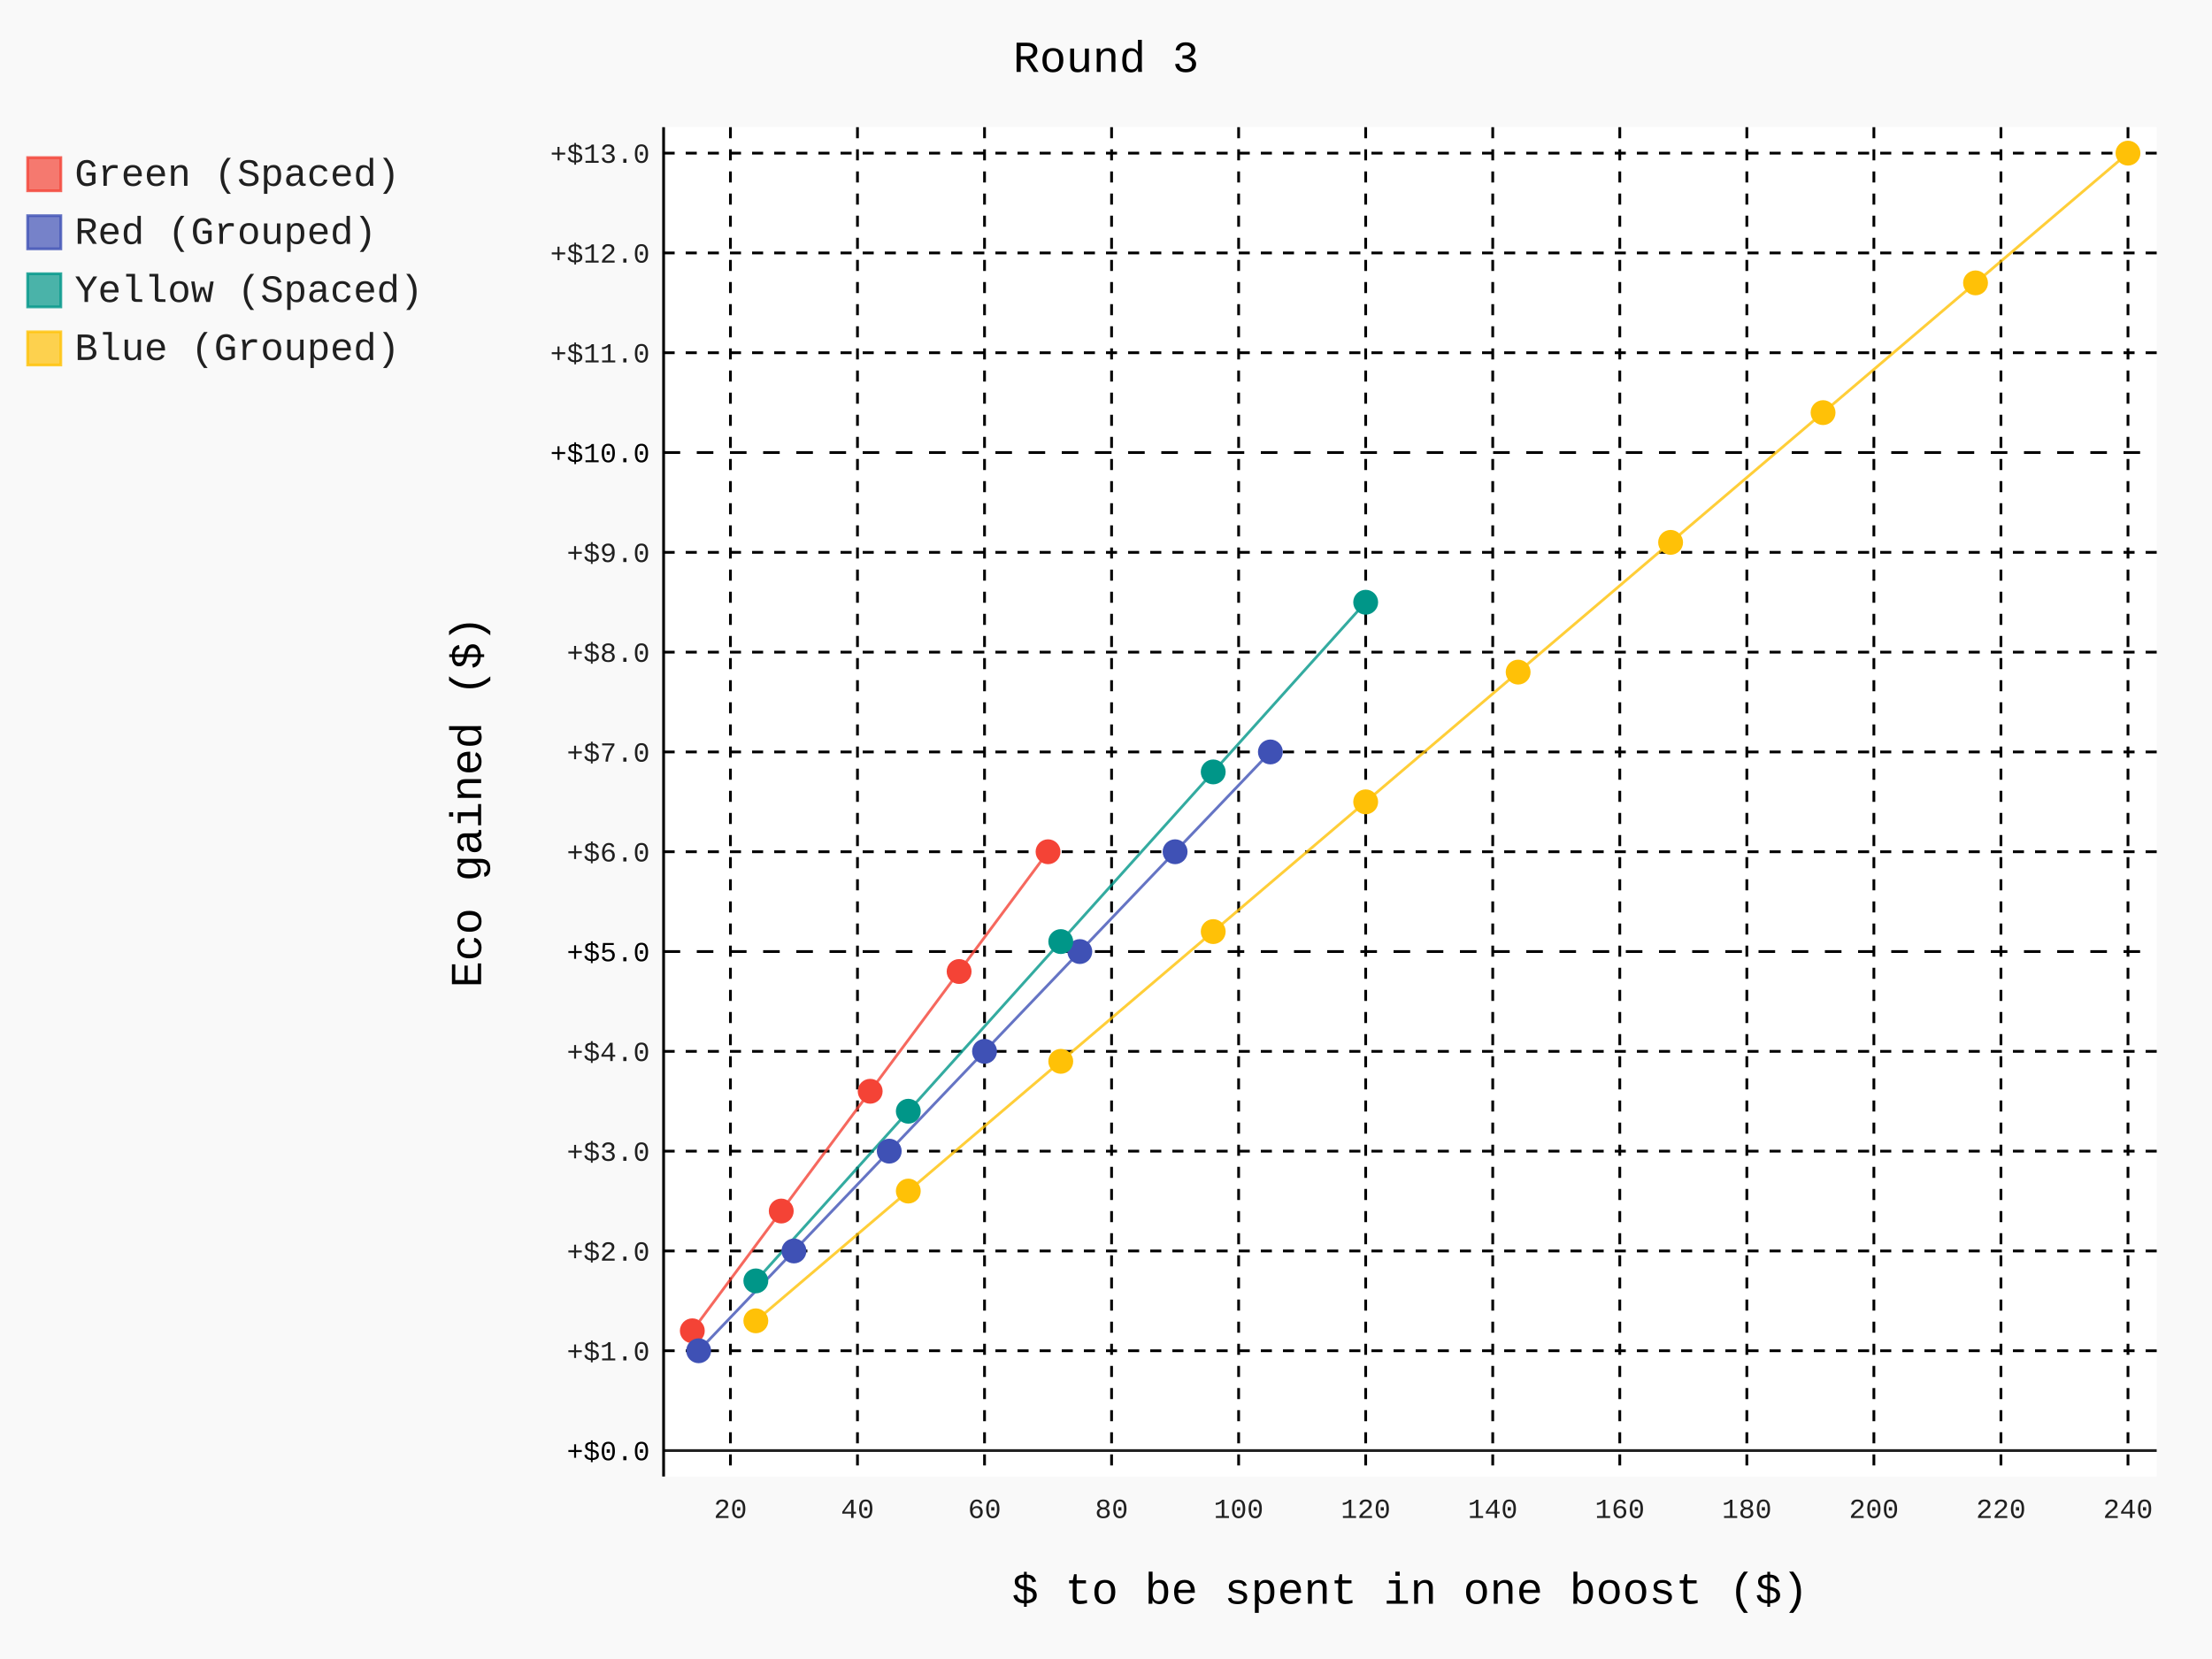
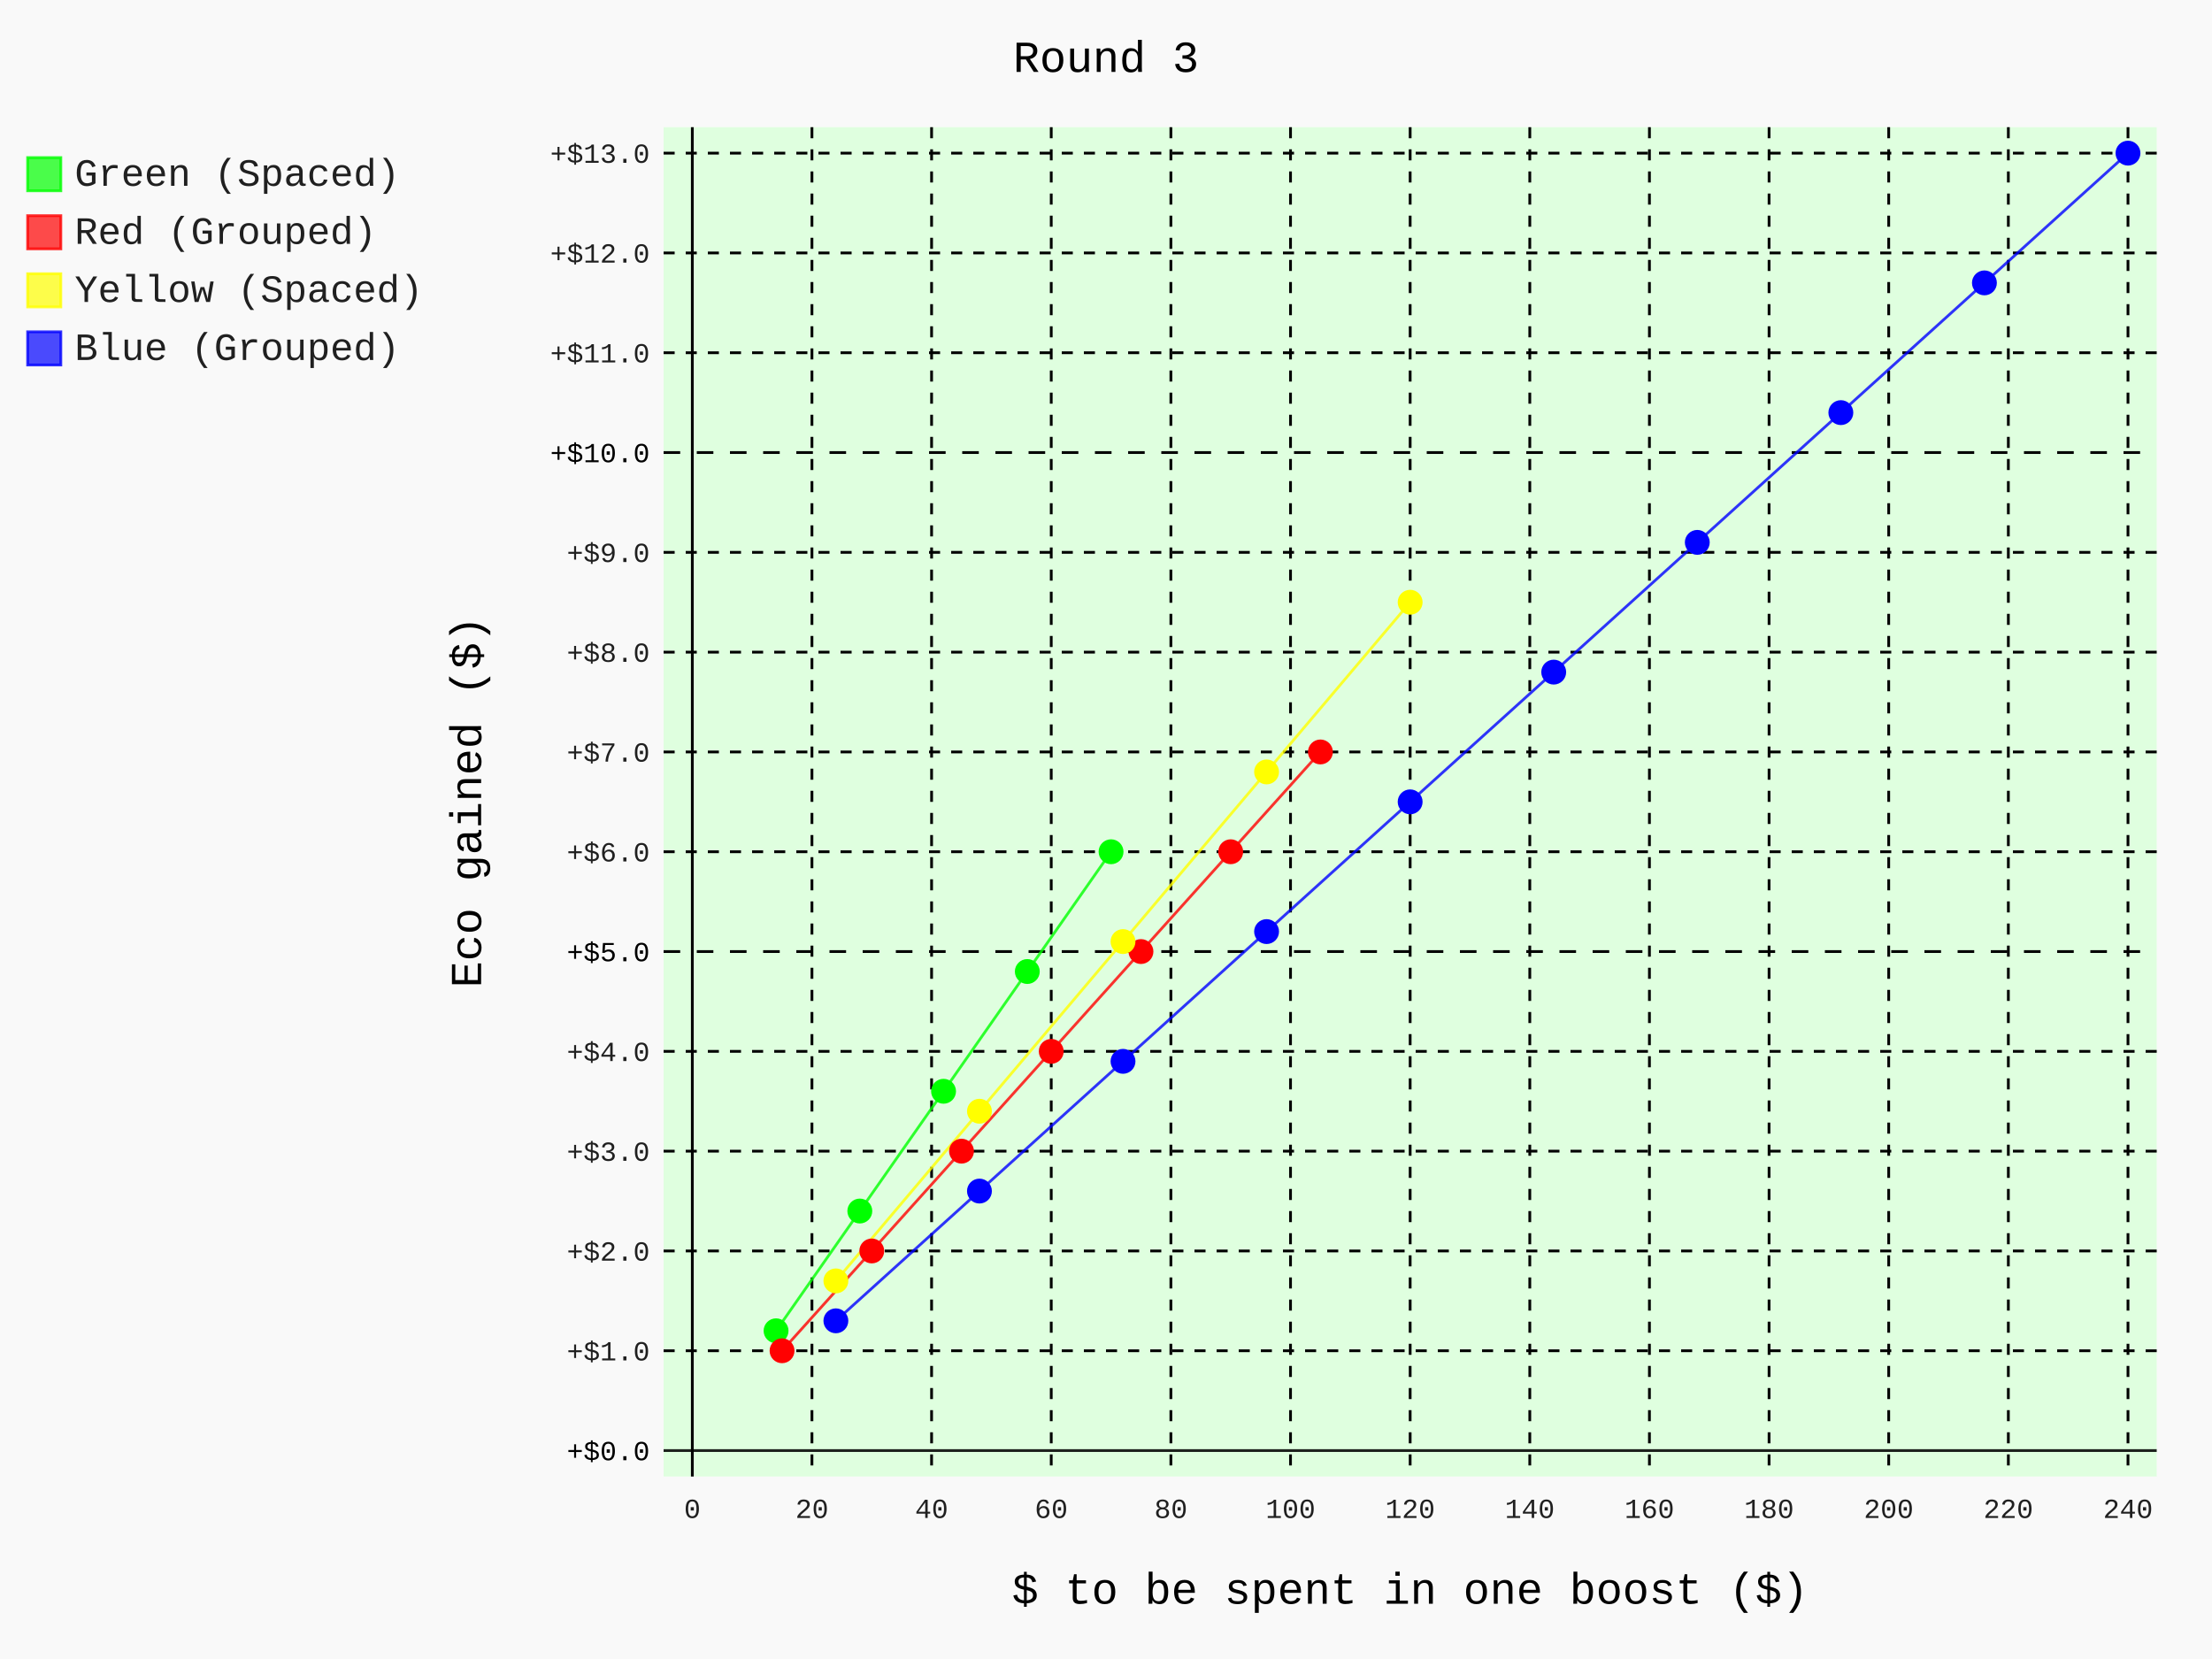
- <svg xmlns="http://www.w3.org/2000/svg" id="chart-1394bffb-057f-420e-b4ff-c73f65017612" class="pygal-chart" viewBox="0 0 800 600">
+ <svg xmlns="http://www.w3.org/2000/svg" id="chart-ffd1b058-6e69-4f31-aacf-b81cc536571f" class="pygal-chart" viewBox="0 0 800 600">
  <defs>
-     <style type="text/css">#chart-1394bffb-057f-420e-b4ff-c73f65017612{-webkit-user-select:none;-webkit-font-smoothing:antialiased;font-family:Consolas,"Liberation Mono",Menlo,Courier,monospace}#chart-1394bffb-057f-420e-b4ff-c73f65017612 .title{font-family:Consolas,"Liberation Mono",Menlo,Courier,monospace;font-size:16px}#chart-1394bffb-057f-420e-b4ff-c73f65017612 .legends .legend text{font-family:Consolas,"Liberation Mono",Menlo,Courier,monospace;font-size:14px}#chart-1394bffb-057f-420e-b4ff-c73f65017612 .axis text{font-family:Consolas,"Liberation Mono",Menlo,Courier,monospace;font-size:10px}#chart-1394bffb-057f-420e-b4ff-c73f65017612 .axis text.major{font-family:Consolas,"Liberation Mono",Menlo,Courier,monospace;font-size:10px}#chart-1394bffb-057f-420e-b4ff-c73f65017612 .text-overlay text.value{font-family:Consolas,"Liberation Mono",Menlo,Courier,monospace;font-size:16px}#chart-1394bffb-057f-420e-b4ff-c73f65017612 .text-overlay text.label{font-family:Consolas,"Liberation Mono",Menlo,Courier,monospace;font-size:10px}#chart-1394bffb-057f-420e-b4ff-c73f65017612 .tooltip{font-family:Consolas,"Liberation Mono",Menlo,Courier,monospace;font-size:14px}#chart-1394bffb-057f-420e-b4ff-c73f65017612 text.no_data{font-family:Consolas,"Liberation Mono",Menlo,Courier,monospace;font-size:64px}
- #chart-1394bffb-057f-420e-b4ff-c73f65017612{background-color:rgba(249,249,249,1)}#chart-1394bffb-057f-420e-b4ff-c73f65017612 path,#chart-1394bffb-057f-420e-b4ff-c73f65017612 line,#chart-1394bffb-057f-420e-b4ff-c73f65017612 rect,#chart-1394bffb-057f-420e-b4ff-c73f65017612 circle{-webkit-transition:150ms;-moz-transition:150ms;transition:150ms}#chart-1394bffb-057f-420e-b4ff-c73f65017612 .graph &gt; .background{fill:rgba(249,249,249,1)}#chart-1394bffb-057f-420e-b4ff-c73f65017612 .plot &gt; .background{fill:rgba(255,255,255,1)}#chart-1394bffb-057f-420e-b4ff-c73f65017612 .graph{fill:rgba(0,0,0,.87)}#chart-1394bffb-057f-420e-b4ff-c73f65017612 text.no_data{fill:rgba(0,0,0,1)}#chart-1394bffb-057f-420e-b4ff-c73f65017612 .title{fill:rgba(0,0,0,1)}#chart-1394bffb-057f-420e-b4ff-c73f65017612 .legends .legend text{fill:rgba(0,0,0,.87)}#chart-1394bffb-057f-420e-b4ff-c73f65017612 .legends .legend:hover text{fill:rgba(0,0,0,1)}#chart-1394bffb-057f-420e-b4ff-c73f65017612 .axis .line{stroke:rgba(0,0,0,1)}#chart-1394bffb-057f-420e-b4ff-c73f65017612 .axis .guide.line{stroke:rgba(0,0,0,.54)}#chart-1394bffb-057f-420e-b4ff-c73f65017612 .axis .major.line{stroke:rgba(0,0,0,.87)}#chart-1394bffb-057f-420e-b4ff-c73f65017612 .axis text.major{fill:rgba(0,0,0,1)}#chart-1394bffb-057f-420e-b4ff-c73f65017612 .axis.y .guides:hover .guide.line,#chart-1394bffb-057f-420e-b4ff-c73f65017612 .line-graph .axis.x .guides:hover .guide.line,#chart-1394bffb-057f-420e-b4ff-c73f65017612 .stackedline-graph .axis.x .guides:hover .guide.line,#chart-1394bffb-057f-420e-b4ff-c73f65017612 .xy-graph .axis.x .guides:hover .guide.line{stroke:rgba(0,0,0,1)}#chart-1394bffb-057f-420e-b4ff-c73f65017612 .axis .guides:hover text{fill:rgba(0,0,0,1)}#chart-1394bffb-057f-420e-b4ff-c73f65017612 .reactive{fill-opacity:.7;stroke-opacity:.8;stroke-width:1}#chart-1394bffb-057f-420e-b4ff-c73f65017612 .ci{stroke:rgba(0,0,0,.87)}#chart-1394bffb-057f-420e-b4ff-c73f65017612 .reactive.active,#chart-1394bffb-057f-420e-b4ff-c73f65017612 .active .reactive{fill-opacity:.8;stroke-opacity:.9;stroke-width:4}#chart-1394bffb-057f-420e-b4ff-c73f65017612 .ci .reactive.active{stroke-width:1.5}#chart-1394bffb-057f-420e-b4ff-c73f65017612 .series text{fill:rgba(0,0,0,1)}#chart-1394bffb-057f-420e-b4ff-c73f65017612 .tooltip rect{fill:rgba(255,255,255,1);stroke:rgba(0,0,0,1);-webkit-transition:opacity 150ms;-moz-transition:opacity 150ms;transition:opacity 150ms}#chart-1394bffb-057f-420e-b4ff-c73f65017612 .tooltip .label{fill:rgba(0,0,0,.87)}#chart-1394bffb-057f-420e-b4ff-c73f65017612 .tooltip .label{fill:rgba(0,0,0,.87)}#chart-1394bffb-057f-420e-b4ff-c73f65017612 .tooltip .legend{font-size:.8em;fill:rgba(0,0,0,.54)}#chart-1394bffb-057f-420e-b4ff-c73f65017612 .tooltip .x_label{font-size:.6em;fill:rgba(0,0,0,1)}#chart-1394bffb-057f-420e-b4ff-c73f65017612 .tooltip .xlink{font-size:.5em;text-decoration:underline}#chart-1394bffb-057f-420e-b4ff-c73f65017612 .tooltip .value{font-size:1.5em}#chart-1394bffb-057f-420e-b4ff-c73f65017612 .bound{font-size:.5em}#chart-1394bffb-057f-420e-b4ff-c73f65017612 .max-value{font-size:.75em;fill:rgba(0,0,0,.54)}#chart-1394bffb-057f-420e-b4ff-c73f65017612 .map-element{fill:rgba(255,255,255,1);stroke:rgba(0,0,0,.54) !important}#chart-1394bffb-057f-420e-b4ff-c73f65017612 .map-element .reactive{fill-opacity:inherit;stroke-opacity:inherit}#chart-1394bffb-057f-420e-b4ff-c73f65017612 .color-0,#chart-1394bffb-057f-420e-b4ff-c73f65017612 .color-0 a:visited{stroke:#F44336;fill:#F44336}#chart-1394bffb-057f-420e-b4ff-c73f65017612 .color-1,#chart-1394bffb-057f-420e-b4ff-c73f65017612 .color-1 a:visited{stroke:#3F51B5;fill:#3F51B5}#chart-1394bffb-057f-420e-b4ff-c73f65017612 .color-2,#chart-1394bffb-057f-420e-b4ff-c73f65017612 .color-2 a:visited{stroke:#009688;fill:#009688}#chart-1394bffb-057f-420e-b4ff-c73f65017612 .color-3,#chart-1394bffb-057f-420e-b4ff-c73f65017612 .color-3 a:visited{stroke:#FFC107;fill:#FFC107}#chart-1394bffb-057f-420e-b4ff-c73f65017612 .text-overlay .color-0 text{fill:black}#chart-1394bffb-057f-420e-b4ff-c73f65017612 .text-overlay .color-1 text{fill:black}#chart-1394bffb-057f-420e-b4ff-c73f65017612 .text-overlay .color-2 text{fill:black}#chart-1394bffb-057f-420e-b4ff-c73f65017612 .text-overlay .color-3 text{fill:black}#chart-1394bffb-057f-420e-b4ff-c73f65017612 .series{stroke-width:2;stroke-dasharray:(2,3)}#chart-1394bffb-057f-420e-b4ff-c73f65017612 .series.serie-0{stroke-width:2;stroke-dasharray:(2,3)}#chart-1394bffb-057f-420e-b4ff-c73f65017612 .series.serie-1{stroke-width:2;stroke-dasharray:(2,3)}#chart-1394bffb-057f-420e-b4ff-c73f65017612 .series.serie-2{stroke-width:2;stroke-dasharray:(2,3)}#chart-1394bffb-057f-420e-b4ff-c73f65017612 .series.serie-3{stroke-width:2;stroke-dasharray:(2,3)}
- #chart-1394bffb-057f-420e-b4ff-c73f65017612 text.no_data{text-anchor:middle}#chart-1394bffb-057f-420e-b4ff-c73f65017612 .guide.line{fill:none}#chart-1394bffb-057f-420e-b4ff-c73f65017612 .centered{text-anchor:middle}#chart-1394bffb-057f-420e-b4ff-c73f65017612 .title{text-anchor:middle}#chart-1394bffb-057f-420e-b4ff-c73f65017612 .legends .legend text{fill-opacity:1}#chart-1394bffb-057f-420e-b4ff-c73f65017612 .axis.x text{text-anchor:middle}#chart-1394bffb-057f-420e-b4ff-c73f65017612 .axis.x:not(.web) text[transform]{text-anchor:start}#chart-1394bffb-057f-420e-b4ff-c73f65017612 .axis.x:not(.web) text[transform].backwards{text-anchor:end}#chart-1394bffb-057f-420e-b4ff-c73f65017612 .axis.y text{text-anchor:end}#chart-1394bffb-057f-420e-b4ff-c73f65017612 .axis.y text[transform].backwards{text-anchor:start}#chart-1394bffb-057f-420e-b4ff-c73f65017612 .axis.y2 text{text-anchor:start}#chart-1394bffb-057f-420e-b4ff-c73f65017612 .axis.y2 text[transform].backwards{text-anchor:end}#chart-1394bffb-057f-420e-b4ff-c73f65017612 .axis .guide.line{stroke-dasharray:4,4;stroke:black}#chart-1394bffb-057f-420e-b4ff-c73f65017612 .axis .major.guide.line{stroke-dasharray:6,6;stroke:black}#chart-1394bffb-057f-420e-b4ff-c73f65017612 .horizontal .axis.y .guide.line,#chart-1394bffb-057f-420e-b4ff-c73f65017612 .horizontal .axis.y2 .guide.line,#chart-1394bffb-057f-420e-b4ff-c73f65017612 .vertical .axis.x .guide.line{opacity:0}#chart-1394bffb-057f-420e-b4ff-c73f65017612 .horizontal .axis.always_show .guide.line,#chart-1394bffb-057f-420e-b4ff-c73f65017612 .vertical .axis.always_show .guide.line{opacity:1 !important}#chart-1394bffb-057f-420e-b4ff-c73f65017612 .axis.y .guides:hover .guide.line,#chart-1394bffb-057f-420e-b4ff-c73f65017612 .axis.y2 .guides:hover .guide.line,#chart-1394bffb-057f-420e-b4ff-c73f65017612 .axis.x .guides:hover .guide.line{opacity:1}#chart-1394bffb-057f-420e-b4ff-c73f65017612 .axis .guides:hover text{opacity:1}#chart-1394bffb-057f-420e-b4ff-c73f65017612 .nofill{fill:none}#chart-1394bffb-057f-420e-b4ff-c73f65017612 .subtle-fill{fill-opacity:.2}#chart-1394bffb-057f-420e-b4ff-c73f65017612 .dot{stroke-width:1px;fill-opacity:1;stroke-opacity:1}#chart-1394bffb-057f-420e-b4ff-c73f65017612 .dot.active{stroke-width:5px}#chart-1394bffb-057f-420e-b4ff-c73f65017612 .dot.negative{fill:transparent}#chart-1394bffb-057f-420e-b4ff-c73f65017612 text,#chart-1394bffb-057f-420e-b4ff-c73f65017612 tspan{stroke:none !important}#chart-1394bffb-057f-420e-b4ff-c73f65017612 .series text.active{opacity:1}#chart-1394bffb-057f-420e-b4ff-c73f65017612 .tooltip rect{fill-opacity:.95;stroke-width:.5}#chart-1394bffb-057f-420e-b4ff-c73f65017612 .tooltip text{fill-opacity:1}#chart-1394bffb-057f-420e-b4ff-c73f65017612 .showable{visibility:hidden}#chart-1394bffb-057f-420e-b4ff-c73f65017612 .showable.shown{visibility:visible}#chart-1394bffb-057f-420e-b4ff-c73f65017612 .gauge-background{fill:rgba(229,229,229,1);stroke:none}#chart-1394bffb-057f-420e-b4ff-c73f65017612 .bg-lines{stroke:rgba(249,249,249,1);stroke-width:2px}</style>
+     <style type="text/css">#chart-ffd1b058-6e69-4f31-aacf-b81cc536571f{-webkit-user-select:none;-webkit-font-smoothing:antialiased;font-family:Consolas,"Liberation Mono",Menlo,Courier,monospace}#chart-ffd1b058-6e69-4f31-aacf-b81cc536571f .title{font-family:Consolas,"Liberation Mono",Menlo,Courier,monospace;font-size:16px}#chart-ffd1b058-6e69-4f31-aacf-b81cc536571f .legends .legend text{font-family:Consolas,"Liberation Mono",Menlo,Courier,monospace;font-size:14px}#chart-ffd1b058-6e69-4f31-aacf-b81cc536571f .axis text{font-family:Consolas,"Liberation Mono",Menlo,Courier,monospace;font-size:10px}#chart-ffd1b058-6e69-4f31-aacf-b81cc536571f .axis text.major{font-family:Consolas,"Liberation Mono",Menlo,Courier,monospace;font-size:10px}#chart-ffd1b058-6e69-4f31-aacf-b81cc536571f .text-overlay text.value{font-family:Consolas,"Liberation Mono",Menlo,Courier,monospace;font-size:16px}#chart-ffd1b058-6e69-4f31-aacf-b81cc536571f .text-overlay text.label{font-family:Consolas,"Liberation Mono",Menlo,Courier,monospace;font-size:10px}#chart-ffd1b058-6e69-4f31-aacf-b81cc536571f .tooltip{font-family:Consolas,"Liberation Mono",Menlo,Courier,monospace;font-size:14px}#chart-ffd1b058-6e69-4f31-aacf-b81cc536571f text.no_data{font-family:Consolas,"Liberation Mono",Menlo,Courier,monospace;font-size:64px}
+ #chart-ffd1b058-6e69-4f31-aacf-b81cc536571f{background-color:rgba(249,249,249,1)}#chart-ffd1b058-6e69-4f31-aacf-b81cc536571f path,#chart-ffd1b058-6e69-4f31-aacf-b81cc536571f line,#chart-ffd1b058-6e69-4f31-aacf-b81cc536571f rect,#chart-ffd1b058-6e69-4f31-aacf-b81cc536571f circle{-webkit-transition:150ms;-moz-transition:150ms;transition:150ms}#chart-ffd1b058-6e69-4f31-aacf-b81cc536571f .graph &gt; .background{fill:rgba(249,249,249,1)}#chart-ffd1b058-6e69-4f31-aacf-b81cc536571f .plot &gt; .background{fill:#dfffdf}#chart-ffd1b058-6e69-4f31-aacf-b81cc536571f .graph{fill:rgba(0,0,0,.87)}#chart-ffd1b058-6e69-4f31-aacf-b81cc536571f text.no_data{fill:rgba(0,0,0,1)}#chart-ffd1b058-6e69-4f31-aacf-b81cc536571f .title{fill:rgba(0,0,0,1)}#chart-ffd1b058-6e69-4f31-aacf-b81cc536571f .legends .legend text{fill:rgba(0,0,0,.87)}#chart-ffd1b058-6e69-4f31-aacf-b81cc536571f .legends .legend:hover text{fill:rgba(0,0,0,1)}#chart-ffd1b058-6e69-4f31-aacf-b81cc536571f .axis .line{stroke:rgba(0,0,0,1)}#chart-ffd1b058-6e69-4f31-aacf-b81cc536571f .axis .guide.line{stroke:rgba(0,0,0,.54)}#chart-ffd1b058-6e69-4f31-aacf-b81cc536571f .axis .major.line{stroke:rgba(0,0,0,.87)}#chart-ffd1b058-6e69-4f31-aacf-b81cc536571f .axis text.major{fill:rgba(0,0,0,1)}#chart-ffd1b058-6e69-4f31-aacf-b81cc536571f .axis.y .guides:hover .guide.line,#chart-ffd1b058-6e69-4f31-aacf-b81cc536571f .line-graph .axis.x .guides:hover .guide.line,#chart-ffd1b058-6e69-4f31-aacf-b81cc536571f .stackedline-graph .axis.x .guides:hover .guide.line,#chart-ffd1b058-6e69-4f31-aacf-b81cc536571f .xy-graph .axis.x .guides:hover .guide.line{stroke:rgba(0,0,0,1)}#chart-ffd1b058-6e69-4f31-aacf-b81cc536571f .axis .guides:hover text{fill:rgba(0,0,0,1)}#chart-ffd1b058-6e69-4f31-aacf-b81cc536571f .reactive{fill-opacity:.7;stroke-opacity:.8;stroke-width:1}#chart-ffd1b058-6e69-4f31-aacf-b81cc536571f .ci{stroke:rgba(0,0,0,.87)}#chart-ffd1b058-6e69-4f31-aacf-b81cc536571f .reactive.active,#chart-ffd1b058-6e69-4f31-aacf-b81cc536571f .active .reactive{fill-opacity:.8;stroke-opacity:.9;stroke-width:4}#chart-ffd1b058-6e69-4f31-aacf-b81cc536571f .ci .reactive.active{stroke-width:1.5}#chart-ffd1b058-6e69-4f31-aacf-b81cc536571f .series text{fill:rgba(0,0,0,1)}#chart-ffd1b058-6e69-4f31-aacf-b81cc536571f .tooltip rect{fill:#dfffdf;stroke:rgba(0,0,0,1);-webkit-transition:opacity 150ms;-moz-transition:opacity 150ms;transition:opacity 150ms}#chart-ffd1b058-6e69-4f31-aacf-b81cc536571f .tooltip .label{fill:rgba(0,0,0,.87)}#chart-ffd1b058-6e69-4f31-aacf-b81cc536571f .tooltip .label{fill:rgba(0,0,0,.87)}#chart-ffd1b058-6e69-4f31-aacf-b81cc536571f .tooltip .legend{font-size:.8em;fill:rgba(0,0,0,.54)}#chart-ffd1b058-6e69-4f31-aacf-b81cc536571f .tooltip .x_label{font-size:.6em;fill:rgba(0,0,0,1)}#chart-ffd1b058-6e69-4f31-aacf-b81cc536571f .tooltip .xlink{font-size:.5em;text-decoration:underline}#chart-ffd1b058-6e69-4f31-aacf-b81cc536571f .tooltip .value{font-size:1.5em}#chart-ffd1b058-6e69-4f31-aacf-b81cc536571f .bound{font-size:.5em}#chart-ffd1b058-6e69-4f31-aacf-b81cc536571f .max-value{font-size:.75em;fill:rgba(0,0,0,.54)}#chart-ffd1b058-6e69-4f31-aacf-b81cc536571f .map-element{fill:#dfffdf;stroke:rgba(0,0,0,.54) !important}#chart-ffd1b058-6e69-4f31-aacf-b81cc536571f .map-element .reactive{fill-opacity:inherit;stroke-opacity:inherit}#chart-ffd1b058-6e69-4f31-aacf-b81cc536571f .color-0,#chart-ffd1b058-6e69-4f31-aacf-b81cc536571f .color-0 a:visited{stroke:#00ff00;fill:#00ff00}#chart-ffd1b058-6e69-4f31-aacf-b81cc536571f .color-1,#chart-ffd1b058-6e69-4f31-aacf-b81cc536571f .color-1 a:visited{stroke:#ff0101;fill:#ff0101}#chart-ffd1b058-6e69-4f31-aacf-b81cc536571f .color-2,#chart-ffd1b058-6e69-4f31-aacf-b81cc536571f .color-2 a:visited{stroke:#ffff00;fill:#ffff00}#chart-ffd1b058-6e69-4f31-aacf-b81cc536571f .color-3,#chart-ffd1b058-6e69-4f31-aacf-b81cc536571f .color-3 a:visited{stroke:#0101ff;fill:#0101ff}#chart-ffd1b058-6e69-4f31-aacf-b81cc536571f .text-overlay .color-0 text{fill:black}#chart-ffd1b058-6e69-4f31-aacf-b81cc536571f .text-overlay .color-1 text{fill:black}#chart-ffd1b058-6e69-4f31-aacf-b81cc536571f .text-overlay .color-2 text{fill:black}#chart-ffd1b058-6e69-4f31-aacf-b81cc536571f .text-overlay .color-3 text{fill:black}#chart-ffd1b058-6e69-4f31-aacf-b81cc536571f .series{stroke-width:2;stroke-dasharray:(2,3)}#chart-ffd1b058-6e69-4f31-aacf-b81cc536571f .series.serie-0{stroke-width:2;stroke-dasharray:(2,3)}#chart-ffd1b058-6e69-4f31-aacf-b81cc536571f .series.serie-1{stroke-width:2;stroke-dasharray:(2,3)}#chart-ffd1b058-6e69-4f31-aacf-b81cc536571f .series.serie-2{stroke-width:2;stroke-dasharray:(2,3)}#chart-ffd1b058-6e69-4f31-aacf-b81cc536571f .series.serie-3{stroke-width:2;stroke-dasharray:(2,3)}
+ #chart-ffd1b058-6e69-4f31-aacf-b81cc536571f text.no_data{text-anchor:middle}#chart-ffd1b058-6e69-4f31-aacf-b81cc536571f .guide.line{fill:none}#chart-ffd1b058-6e69-4f31-aacf-b81cc536571f .centered{text-anchor:middle}#chart-ffd1b058-6e69-4f31-aacf-b81cc536571f .title{text-anchor:middle}#chart-ffd1b058-6e69-4f31-aacf-b81cc536571f .legends .legend text{fill-opacity:1}#chart-ffd1b058-6e69-4f31-aacf-b81cc536571f .axis.x text{text-anchor:middle}#chart-ffd1b058-6e69-4f31-aacf-b81cc536571f .axis.x:not(.web) text[transform]{text-anchor:start}#chart-ffd1b058-6e69-4f31-aacf-b81cc536571f .axis.x:not(.web) text[transform].backwards{text-anchor:end}#chart-ffd1b058-6e69-4f31-aacf-b81cc536571f .axis.y text{text-anchor:end}#chart-ffd1b058-6e69-4f31-aacf-b81cc536571f .axis.y text[transform].backwards{text-anchor:start}#chart-ffd1b058-6e69-4f31-aacf-b81cc536571f .axis.y2 text{text-anchor:start}#chart-ffd1b058-6e69-4f31-aacf-b81cc536571f .axis.y2 text[transform].backwards{text-anchor:end}#chart-ffd1b058-6e69-4f31-aacf-b81cc536571f .axis .guide.line{stroke-dasharray:4,4;stroke:black}#chart-ffd1b058-6e69-4f31-aacf-b81cc536571f .axis .major.guide.line{stroke-dasharray:6,6;stroke:black}#chart-ffd1b058-6e69-4f31-aacf-b81cc536571f .horizontal .axis.y .guide.line,#chart-ffd1b058-6e69-4f31-aacf-b81cc536571f .horizontal .axis.y2 .guide.line,#chart-ffd1b058-6e69-4f31-aacf-b81cc536571f .vertical .axis.x .guide.line{opacity:0}#chart-ffd1b058-6e69-4f31-aacf-b81cc536571f .horizontal .axis.always_show .guide.line,#chart-ffd1b058-6e69-4f31-aacf-b81cc536571f .vertical .axis.always_show .guide.line{opacity:1 !important}#chart-ffd1b058-6e69-4f31-aacf-b81cc536571f .axis.y .guides:hover .guide.line,#chart-ffd1b058-6e69-4f31-aacf-b81cc536571f .axis.y2 .guides:hover .guide.line,#chart-ffd1b058-6e69-4f31-aacf-b81cc536571f .axis.x .guides:hover .guide.line{opacity:1}#chart-ffd1b058-6e69-4f31-aacf-b81cc536571f .axis .guides:hover text{opacity:1}#chart-ffd1b058-6e69-4f31-aacf-b81cc536571f .nofill{fill:none}#chart-ffd1b058-6e69-4f31-aacf-b81cc536571f .subtle-fill{fill-opacity:.2}#chart-ffd1b058-6e69-4f31-aacf-b81cc536571f .dot{stroke-width:1px;fill-opacity:1;stroke-opacity:1}#chart-ffd1b058-6e69-4f31-aacf-b81cc536571f .dot.active{stroke-width:5px}#chart-ffd1b058-6e69-4f31-aacf-b81cc536571f .dot.negative{fill:transparent}#chart-ffd1b058-6e69-4f31-aacf-b81cc536571f text,#chart-ffd1b058-6e69-4f31-aacf-b81cc536571f tspan{stroke:none !important}#chart-ffd1b058-6e69-4f31-aacf-b81cc536571f .series text.active{opacity:1}#chart-ffd1b058-6e69-4f31-aacf-b81cc536571f .tooltip rect{fill-opacity:.95;stroke-width:.5}#chart-ffd1b058-6e69-4f31-aacf-b81cc536571f .tooltip text{fill-opacity:1}#chart-ffd1b058-6e69-4f31-aacf-b81cc536571f .showable{visibility:hidden}#chart-ffd1b058-6e69-4f31-aacf-b81cc536571f .showable.shown{visibility:visible}#chart-ffd1b058-6e69-4f31-aacf-b81cc536571f .gauge-background{fill:rgba(229,229,229,1);stroke:none}#chart-ffd1b058-6e69-4f31-aacf-b81cc536571f .bg-lines{stroke:rgba(249,249,249,1);stroke-width:2px}</style>
  </defs>
  <g class="graph xy-graph vertical">
    <rect x="0" y="0" width="800" height="600" class="background" />
    <g transform="translate(240, 46)" class="plot">
      <rect x="0" y="0" width="540.0" height="488" class="background" />
      <g class="axis y always_show">
        <g class="guides">
          <path d="M0 478.615 h540" class="major line" />
          <text x="-5" y="482.115" class="major">+$0.0</text>
        </g>
        <g class="guides">
          <path d="M0 442.521 h540" class="guide line" />
          <text x="-5" y="446.021" class="">+$1.0</text>
        </g>
        <g class="guides">
          <path d="M0 406.426 h540" class="guide line" />
          <text x="-5" y="409.926" class="">+$2.0</text>
        </g>
        <g class="guides">
          <path d="M0 370.331 h540" class="guide line" />
          <text x="-5" y="373.831" class="">+$3.0</text>
        </g>
        <g class="guides">
          <path d="M0 334.237 h540" class="guide line" />
          <text x="-5" y="337.737" class="">+$4.0</text>
        </g>
        <g class="guides">
          <path d="M0 298.142 h540" class="major guide line" />
          <text x="-5" y="301.642" class="major">+$5.0</text>
        </g>
        <g class="guides">
          <path d="M0 262.047 h540" class="guide line" />
          <text x="-5" y="265.547" class="">+$6.0</text>
        </g>
        <g class="guides">
          <path d="M0 225.953 h540" class="guide line" />
          <text x="-5" y="229.453" class="">+$7.0</text>
        </g>
        <g class="guides">
          <path d="M0 189.858 h540" class="guide line" />
          <text x="-5" y="193.358" class="">+$8.0</text>
        </g>
        <g class="guides">
          <path d="M0 153.763 h540" class="guide line" />
          <text x="-5" y="157.263" class="">+$9.0</text>
        </g>
        <g class="guides">
          <path d="M0 117.669 h540" class="major guide line" />
          <text x="-5" y="121.169" class="major">+$10.0</text>
        </g>
        <g class="guides">
          <path d="M0 81.574 h540" class="guide line" />
          <text x="-5" y="85.074" class="">+$11.0</text>
        </g>
        <g class="guides">
          <path d="M0 45.479 h540" class="guide line" />
          <text x="-5" y="48.979" class="">+$12.0</text>
        </g>
        <g class="guides">
          <path d="M0 9.385 h540" class="guide line" />
          <text x="-5" y="12.885" class="">+$13.0</text>
        </g>
      </g>
      <g class="axis x always_show">
-         <path d="M0 0 v488" class="line" />
-         <g class="guides">
-           <path d="M24.17 0 v488" class="guide line" />
-           <text x="24.17" y="503.0" class="">20</text>
-         </g>
-         <g class="guides">
-           <path d="M70.119 0 v488" class="guide line" />
-           <text x="70.119" y="503.0" class="">40</text>
-         </g>
-         <g class="guides">
-           <path d="M116.069 0 v488" class="guide line" />
-           <text x="116.069" y="503.0" class="">60</text>
-         </g>
-         <g class="guides">
-           <path d="M162.018 0 v488" class="guide line" />
-           <text x="162.018" y="503.0" class="">80</text>
-         </g>
-         <g class="guides">
-           <path d="M207.968 0 v488" class="guide line" />
-           <text x="207.968" y="503.0" class="">100</text>
-         </g>
-         <g class="guides">
-           <path d="M253.918 0 v488" class="guide line" />
-           <text x="253.918" y="503.0" class="">120</text>
-         </g>
-         <g class="guides">
-           <path d="M299.867 0 v488" class="guide line" />
-           <text x="299.867" y="503.0" class="">140</text>
-         </g>
-         <g class="guides">
-           <path d="M345.817 0 v488" class="guide line" />
-           <text x="345.817" y="503.0" class="">160</text>
-         </g>
-         <g class="guides">
-           <path d="M391.767 0 v488" class="guide line" />
-           <text x="391.767" y="503.0" class="">180</text>
-         </g>
-         <g class="guides">
-           <path d="M437.716 0 v488" class="guide line" />
-           <text x="437.716" y="503.0" class="">200</text>
-         </g>
-         <g class="guides">
-           <path d="M483.666 0 v488" class="guide line" />
-           <text x="483.666" y="503.0" class="">220</text>
+         <g class="guides">
+           <path d="M10.385 0 v488" class="axis line" />
+           <text x="10.385" y="503.0" class="">0</text>
+         </g>
+         <g class="guides">
+           <path d="M53.654 0 v488" class="guide line" />
+           <text x="53.654" y="503.0" class="">20</text>
+         </g>
+         <g class="guides">
+           <path d="M96.923 0 v488" class="guide line" />
+           <text x="96.923" y="503.0" class="">40</text>
+         </g>
+         <g class="guides">
+           <path d="M140.192 0 v488" class="guide line" />
+           <text x="140.192" y="503.0" class="">60</text>
+         </g>
+         <g class="guides">
+           <path d="M183.462 0 v488" class="guide line" />
+           <text x="183.462" y="503.0" class="">80</text>
+         </g>
+         <g class="guides">
+           <path d="M226.731 0 v488" class="guide line" />
+           <text x="226.731" y="503.0" class="">100</text>
+         </g>
+         <g class="guides">
+           <path d="M270 0 v488" class="guide line" />
+           <text x="270.0" y="503.0" class="">120</text>
+         </g>
+         <g class="guides">
+           <path d="M313.269 0 v488" class="guide line" />
+           <text x="313.269" y="503.0" class="">140</text>
+         </g>
+         <g class="guides">
+           <path d="M356.538 0 v488" class="guide line" />
+           <text x="356.538" y="503.0" class="">160</text>
+         </g>
+         <g class="guides">
+           <path d="M399.808 0 v488" class="guide line" />
+           <text x="399.808" y="503.0" class="">180</text>
+         </g>
+         <g class="guides">
+           <path d="M443.077 0 v488" class="guide line" />
+           <text x="443.077" y="503.0" class="">200</text>
+         </g>
+         <g class="guides">
+           <path d="M486.346 0 v488" class="guide line" />
+           <text x="486.346" y="503.0" class="">220</text>
        </g>
        <g class="guides">
          <path d="M529.615 0 v488" class="guide line" />
          <text x="529.615" y="503.0" class="">240</text>
        </g>
      </g>
      <g class="series serie-0 color-0">
-         <path d="M10.385 435.302 L42.549 391.988 74.714 348.675 106.879 305.361 139.044 262.047" class="line reactive nofill" />
+         <path d="M40.673 435.302 L70.962 391.988 101.25 348.675 131.538 305.361 161.827 262.047" class="line reactive nofill" />
      </g>
      <g class="series serie-1 color-1">
-         <path d="M12.682 442.521 L47.144 406.426 81.607 370.331 116.069 334.237 150.531 298.142 184.993 262.047 219.455 225.953" class="line reactive nofill" />
+         <path d="M42.837 442.521 L75.288 406.426 107.74 370.331 140.192 334.237 172.644 298.142 205.096 262.047 237.548 225.953" class="line reactive nofill" />
      </g>
      <g class="series serie-2 color-2">
-         <path d="M33.359 417.254 L88.499 355.893 143.639 294.533 198.778 233.172 253.918 171.811" class="line reactive nofill" />
+         <path d="M62.308 417.254 L114.231 355.893 166.154 294.533 218.077 233.172 270 171.811" class="line reactive nofill" />
      </g>
      <g class="series serie-3 color-3">
-         <path d="M33.359 431.692 L88.499 384.769 143.639 337.846 198.778 290.923 253.918 244 309.057 197.077 364.197 150.154 419.336 103.231 474.476 56.308 529.615 9.385" class="line reactive nofill" />
+         <path d="M62.308 431.692 L114.231 384.769 166.154 337.846 218.077 290.923 270 244 321.923 197.077 373.846 150.154 425.769 103.231 477.692 56.308 529.615 9.385" class="line reactive nofill" />
      </g>
    </g>
    <g class="titles">
      <text x="400.0" y="26" class="title plot_title">Round 3</text>
      <text x="510.0" y="580" class="title">$ to be spent in one boost ($)</text>
      <text x="148.0" y="316.0" class="title" transform="rotate(-90 148 290)">Eco gained ($)</text>
    </g>
    <g transform="translate(240, 46)" class="plot overlay">
      <g class="series serie-0 color-0">
        <g class="dots">
-           <circle cx="10.385" cy="435.302" r="4" class="dot reactive tooltip-trigger" />
-         </g>
-         <g class="dots">
-           <circle cx="42.549" cy="391.988" r="4" class="dot reactive tooltip-trigger" />
-         </g>
-         <g class="dots">
-           <circle cx="74.714" cy="348.675" r="4" class="dot reactive tooltip-trigger" />
-         </g>
-         <g class="dots">
-           <circle cx="106.879" cy="305.361" r="4" class="dot reactive tooltip-trigger" />
-         </g>
-         <g class="dots">
-           <circle cx="139.044" cy="262.047" r="4" class="dot reactive tooltip-trigger" />
+           <circle cx="40.673" cy="435.302" r="4" class="dot reactive tooltip-trigger" />
+         </g>
+         <g class="dots">
+           <circle cx="70.962" cy="391.988" r="4" class="dot reactive tooltip-trigger" />
+         </g>
+         <g class="dots">
+           <circle cx="101.25" cy="348.675" r="4" class="dot reactive tooltip-trigger" />
+         </g>
+         <g class="dots">
+           <circle cx="131.538" cy="305.361" r="4" class="dot reactive tooltip-trigger" />
+         </g>
+         <g class="dots">
+           <circle cx="161.827" cy="262.047" r="4" class="dot reactive tooltip-trigger" />
        </g>
      </g>
      <g class="series serie-1 color-1">
        <g class="dots">
-           <circle cx="12.682" cy="442.521" r="4" class="dot reactive tooltip-trigger" />
-         </g>
-         <g class="dots">
-           <circle cx="47.144" cy="406.426" r="4" class="dot reactive tooltip-trigger" />
-         </g>
-         <g class="dots">
-           <circle cx="81.607" cy="370.331" r="4" class="dot reactive tooltip-trigger" />
-         </g>
-         <g class="dots">
-           <circle cx="116.069" cy="334.237" r="4" class="dot reactive tooltip-trigger" />
-         </g>
-         <g class="dots">
-           <circle cx="150.531" cy="298.142" r="4" class="dot reactive tooltip-trigger" />
-         </g>
-         <g class="dots">
-           <circle cx="184.993" cy="262.047" r="4" class="dot reactive tooltip-trigger" />
-         </g>
-         <g class="dots">
-           <circle cx="219.455" cy="225.953" r="4" class="dot reactive tooltip-trigger" />
+           <circle cx="42.837" cy="442.521" r="4" class="dot reactive tooltip-trigger" />
+         </g>
+         <g class="dots">
+           <circle cx="75.288" cy="406.426" r="4" class="dot reactive tooltip-trigger" />
+         </g>
+         <g class="dots">
+           <circle cx="107.74" cy="370.331" r="4" class="dot reactive tooltip-trigger" />
+         </g>
+         <g class="dots">
+           <circle cx="140.192" cy="334.237" r="4" class="dot reactive tooltip-trigger" />
+         </g>
+         <g class="dots">
+           <circle cx="172.644" cy="298.142" r="4" class="dot reactive tooltip-trigger" />
+         </g>
+         <g class="dots">
+           <circle cx="205.096" cy="262.047" r="4" class="dot reactive tooltip-trigger" />
+         </g>
+         <g class="dots">
+           <circle cx="237.548" cy="225.953" r="4" class="dot reactive tooltip-trigger" />
        </g>
      </g>
      <g class="series serie-2 color-2">
        <g class="dots">
-           <circle cx="33.359" cy="417.254" r="4" class="dot reactive tooltip-trigger" />
-         </g>
-         <g class="dots">
-           <circle cx="88.499" cy="355.893" r="4" class="dot reactive tooltip-trigger" />
-         </g>
-         <g class="dots">
-           <circle cx="143.639" cy="294.533" r="4" class="dot reactive tooltip-trigger" />
-         </g>
-         <g class="dots">
-           <circle cx="198.778" cy="233.172" r="4" class="dot reactive tooltip-trigger" />
-         </g>
-         <g class="dots">
-           <circle cx="253.918" cy="171.811" r="4" class="dot reactive tooltip-trigger" />
+           <circle cx="62.308" cy="417.254" r="4" class="dot reactive tooltip-trigger" />
+         </g>
+         <g class="dots">
+           <circle cx="114.231" cy="355.893" r="4" class="dot reactive tooltip-trigger" />
+         </g>
+         <g class="dots">
+           <circle cx="166.154" cy="294.533" r="4" class="dot reactive tooltip-trigger" />
+         </g>
+         <g class="dots">
+           <circle cx="218.077" cy="233.172" r="4" class="dot reactive tooltip-trigger" />
+         </g>
+         <g class="dots">
+           <circle cx="270.0" cy="171.811" r="4" class="dot reactive tooltip-trigger" />
        </g>
      </g>
      <g class="series serie-3 color-3">
        <g class="dots">
-           <circle cx="33.359" cy="431.692" r="4" class="dot reactive tooltip-trigger" />
-         </g>
-         <g class="dots">
-           <circle cx="88.499" cy="384.769" r="4" class="dot reactive tooltip-trigger" />
-         </g>
-         <g class="dots">
-           <circle cx="143.639" cy="337.846" r="4" class="dot reactive tooltip-trigger" />
-         </g>
-         <g class="dots">
-           <circle cx="198.778" cy="290.923" r="4" class="dot reactive tooltip-trigger" />
-         </g>
-         <g class="dots">
-           <circle cx="253.918" cy="244" r="4" class="dot reactive tooltip-trigger" />
-         </g>
-         <g class="dots">
-           <circle cx="309.057" cy="197.077" r="4" class="dot reactive tooltip-trigger" />
-         </g>
-         <g class="dots">
-           <circle cx="364.197" cy="150.154" r="4" class="dot reactive tooltip-trigger" />
-         </g>
-         <g class="dots">
-           <circle cx="419.336" cy="103.231" r="4" class="dot reactive tooltip-trigger" />
-         </g>
-         <g class="dots">
-           <circle cx="474.476" cy="56.308" r="4" class="dot reactive tooltip-trigger" />
+           <circle cx="62.308" cy="431.692" r="4" class="dot reactive tooltip-trigger" />
+         </g>
+         <g class="dots">
+           <circle cx="114.231" cy="384.769" r="4" class="dot reactive tooltip-trigger" />
+         </g>
+         <g class="dots">
+           <circle cx="166.154" cy="337.846" r="4" class="dot reactive tooltip-trigger" />
+         </g>
+         <g class="dots">
+           <circle cx="218.077" cy="290.923" r="4" class="dot reactive tooltip-trigger" />
+         </g>
+         <g class="dots">
+           <circle cx="270.0" cy="244" r="4" class="dot reactive tooltip-trigger" />
+         </g>
+         <g class="dots">
+           <circle cx="321.923" cy="197.077" r="4" class="dot reactive tooltip-trigger" />
+         </g>
+         <g class="dots">
+           <circle cx="373.846" cy="150.154" r="4" class="dot reactive tooltip-trigger" />
+         </g>
+         <g class="dots">
+           <circle cx="425.769" cy="103.231" r="4" class="dot reactive tooltip-trigger" />
+         </g>
+         <g class="dots">
+           <circle cx="477.692" cy="56.308" r="4" class="dot reactive tooltip-trigger" />
        </g>
        <g class="dots">
          <circle cx="529.615" cy="9.385" r="4" class="dot reactive tooltip-trigger" />
        </g>
      </g>
    </g>
    <g transform="translate(240, 46)" class="plot text-overlay">
      <g class="series serie-0 color-0" />
      <g class="series serie-1 color-1" />
      <g class="series serie-2 color-2" />
      <g class="series serie-3 color-3" />
    </g>
    <g transform="translate(240, 46)" class="plot tooltip-overlay">
      <g transform="translate(0 0)" style="opacity: 0" class="tooltip">
        <rect rx="0" ry="0" width="0" height="0" class="tooltip-box" />
        <g class="text" />
      </g>
    </g>
    <g transform="translate(10, 56)" class="legends">
      <g id="activate-serie-0" class="legend reactive activate-serie">
        <rect x="0.0" y="1.0" width="12" height="12" class="color-0 reactive" />
        <text x="17.0" y="11.2">Green (Spaced)</text>
      </g>
      <g id="activate-serie-1" class="legend reactive activate-serie">
        <rect x="0.0" y="22.0" width="12" height="12" class="color-1 reactive" />
        <text x="17.0" y="32.2">Red (Grouped)</text>
      </g>
      <g id="activate-serie-2" class="legend reactive activate-serie">
        <rect x="0.0" y="43.0" width="12" height="12" class="color-2 reactive" />
        <text x="17.0" y="53.2">Yellow (Spaced)</text>
      </g>
      <g id="activate-serie-3" class="legend reactive activate-serie">
        <rect x="0.0" y="64.0" width="12" height="12" class="color-3 reactive" />
        <text x="17.0" y="74.2">Blue (Grouped)</text>
      </g>
    </g>
    <g transform="translate(790, 56)" class="legends" />
  </g>
</svg>
